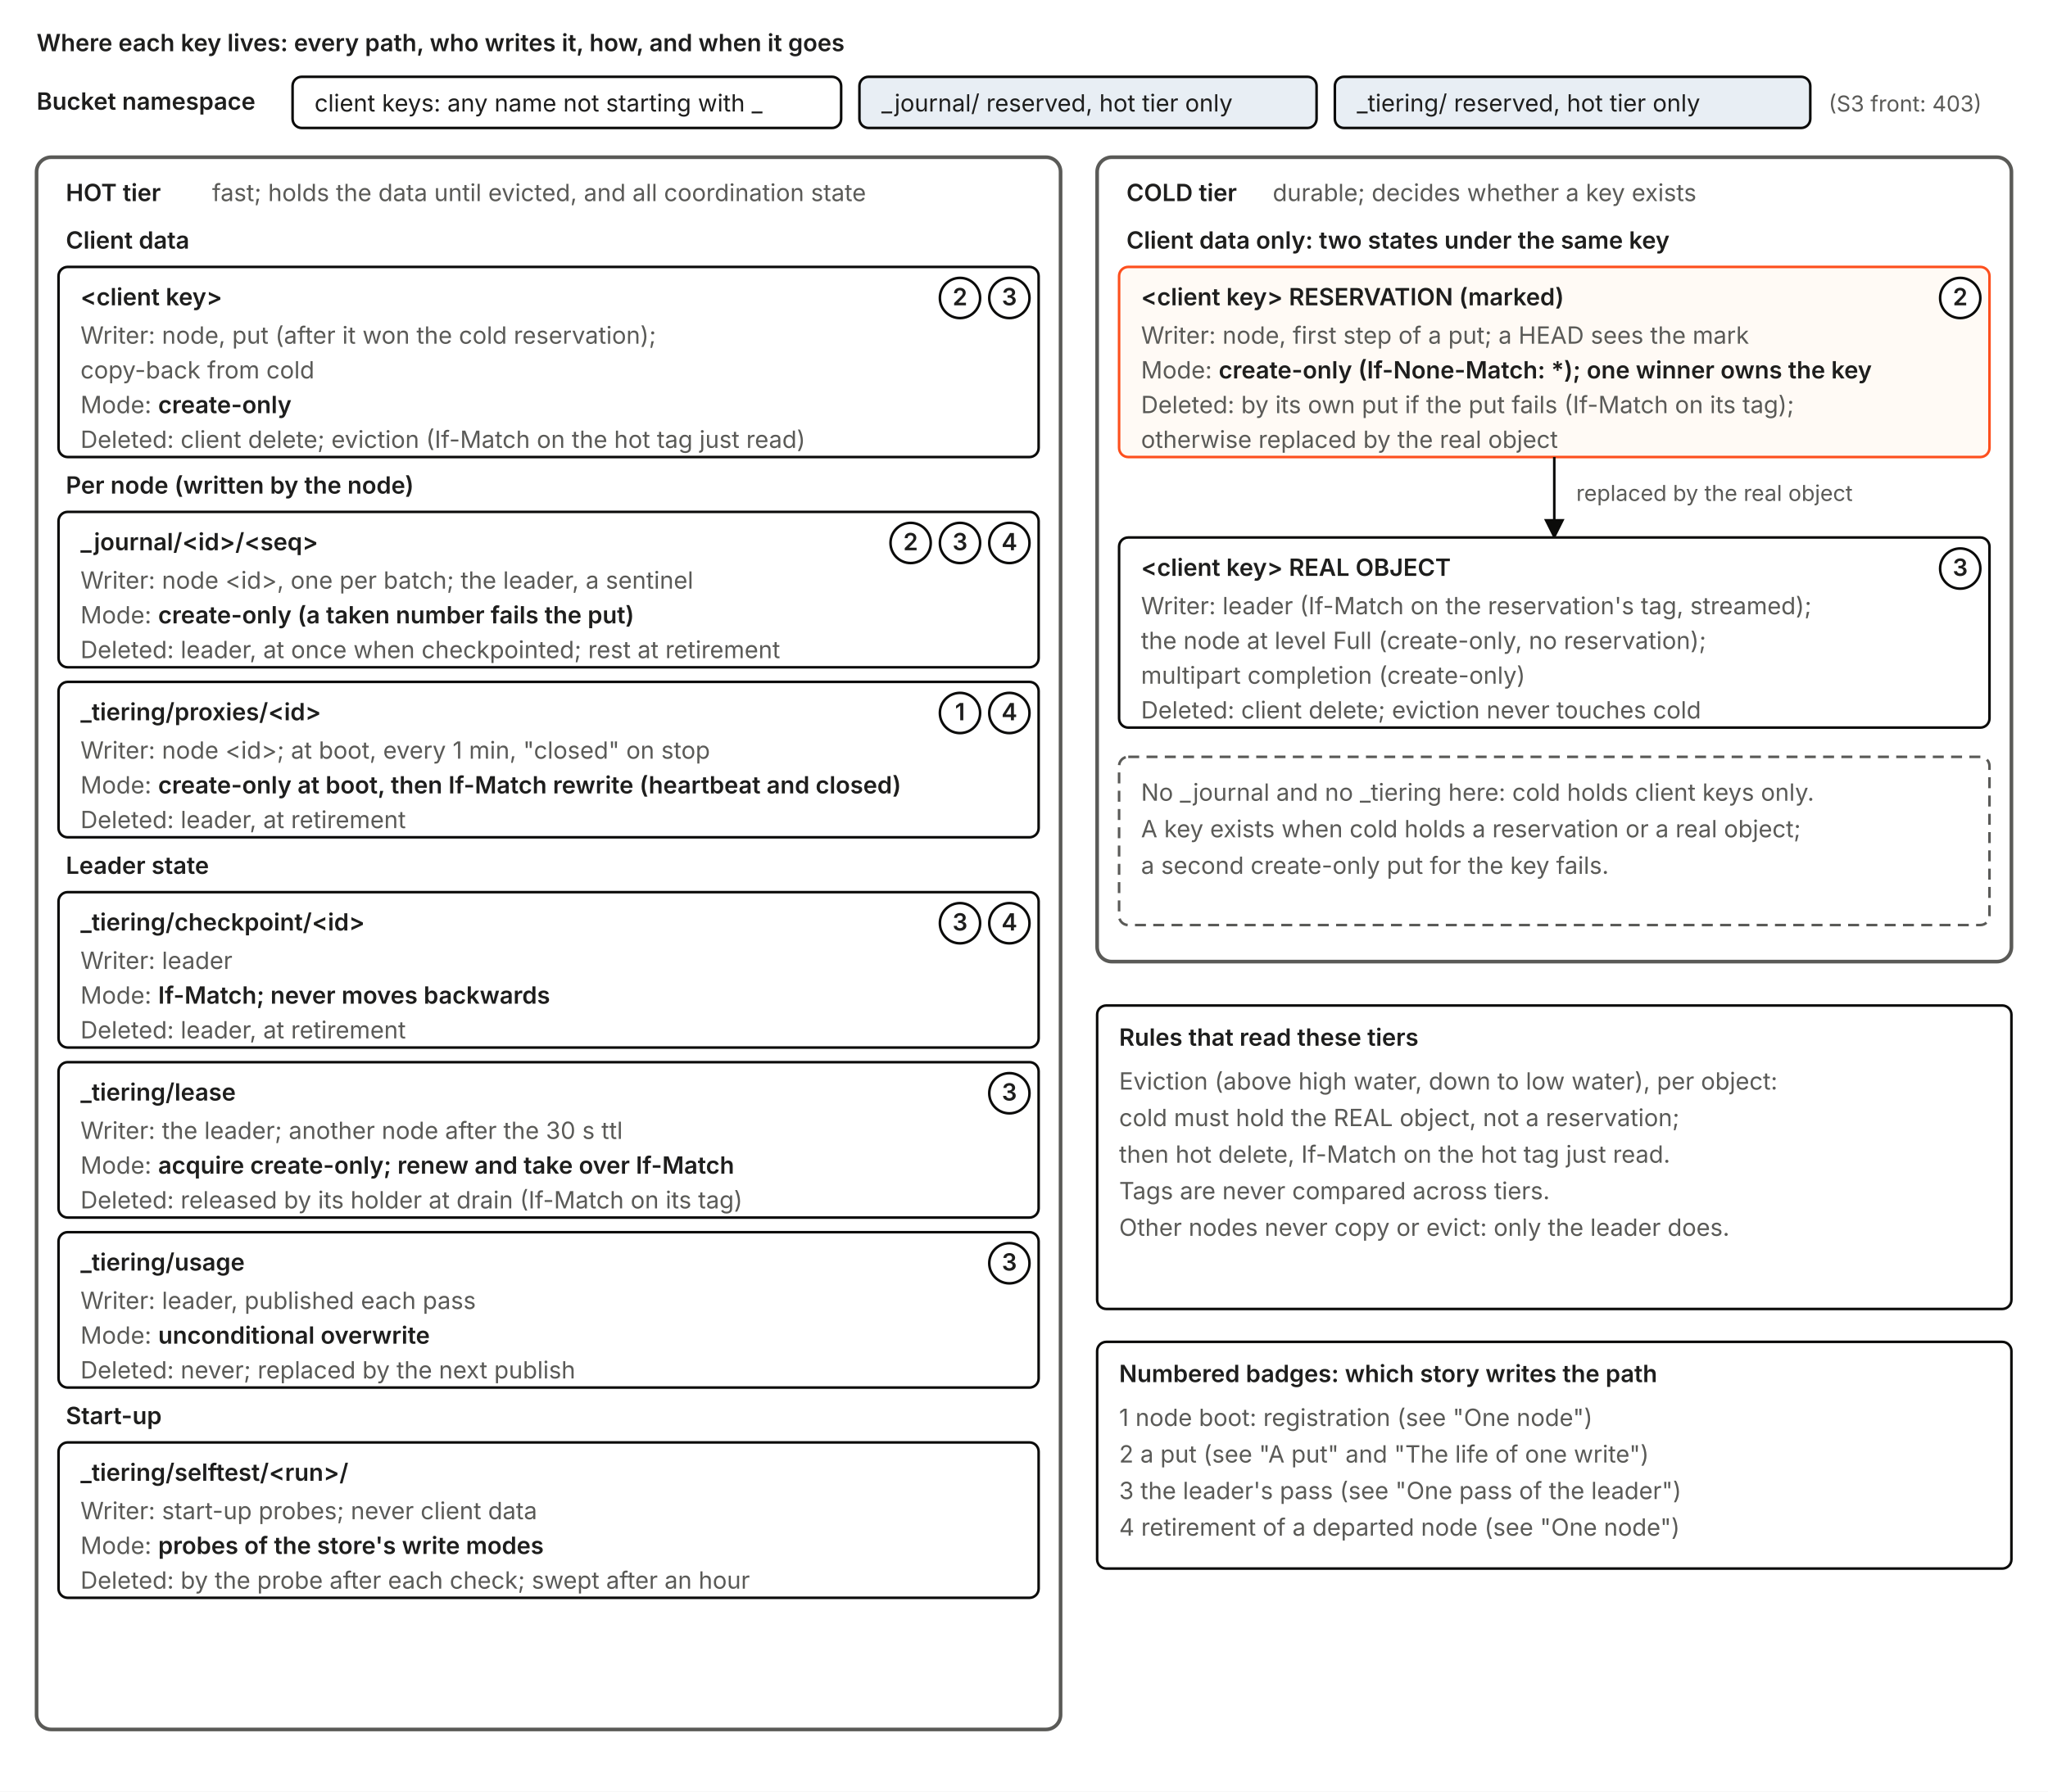
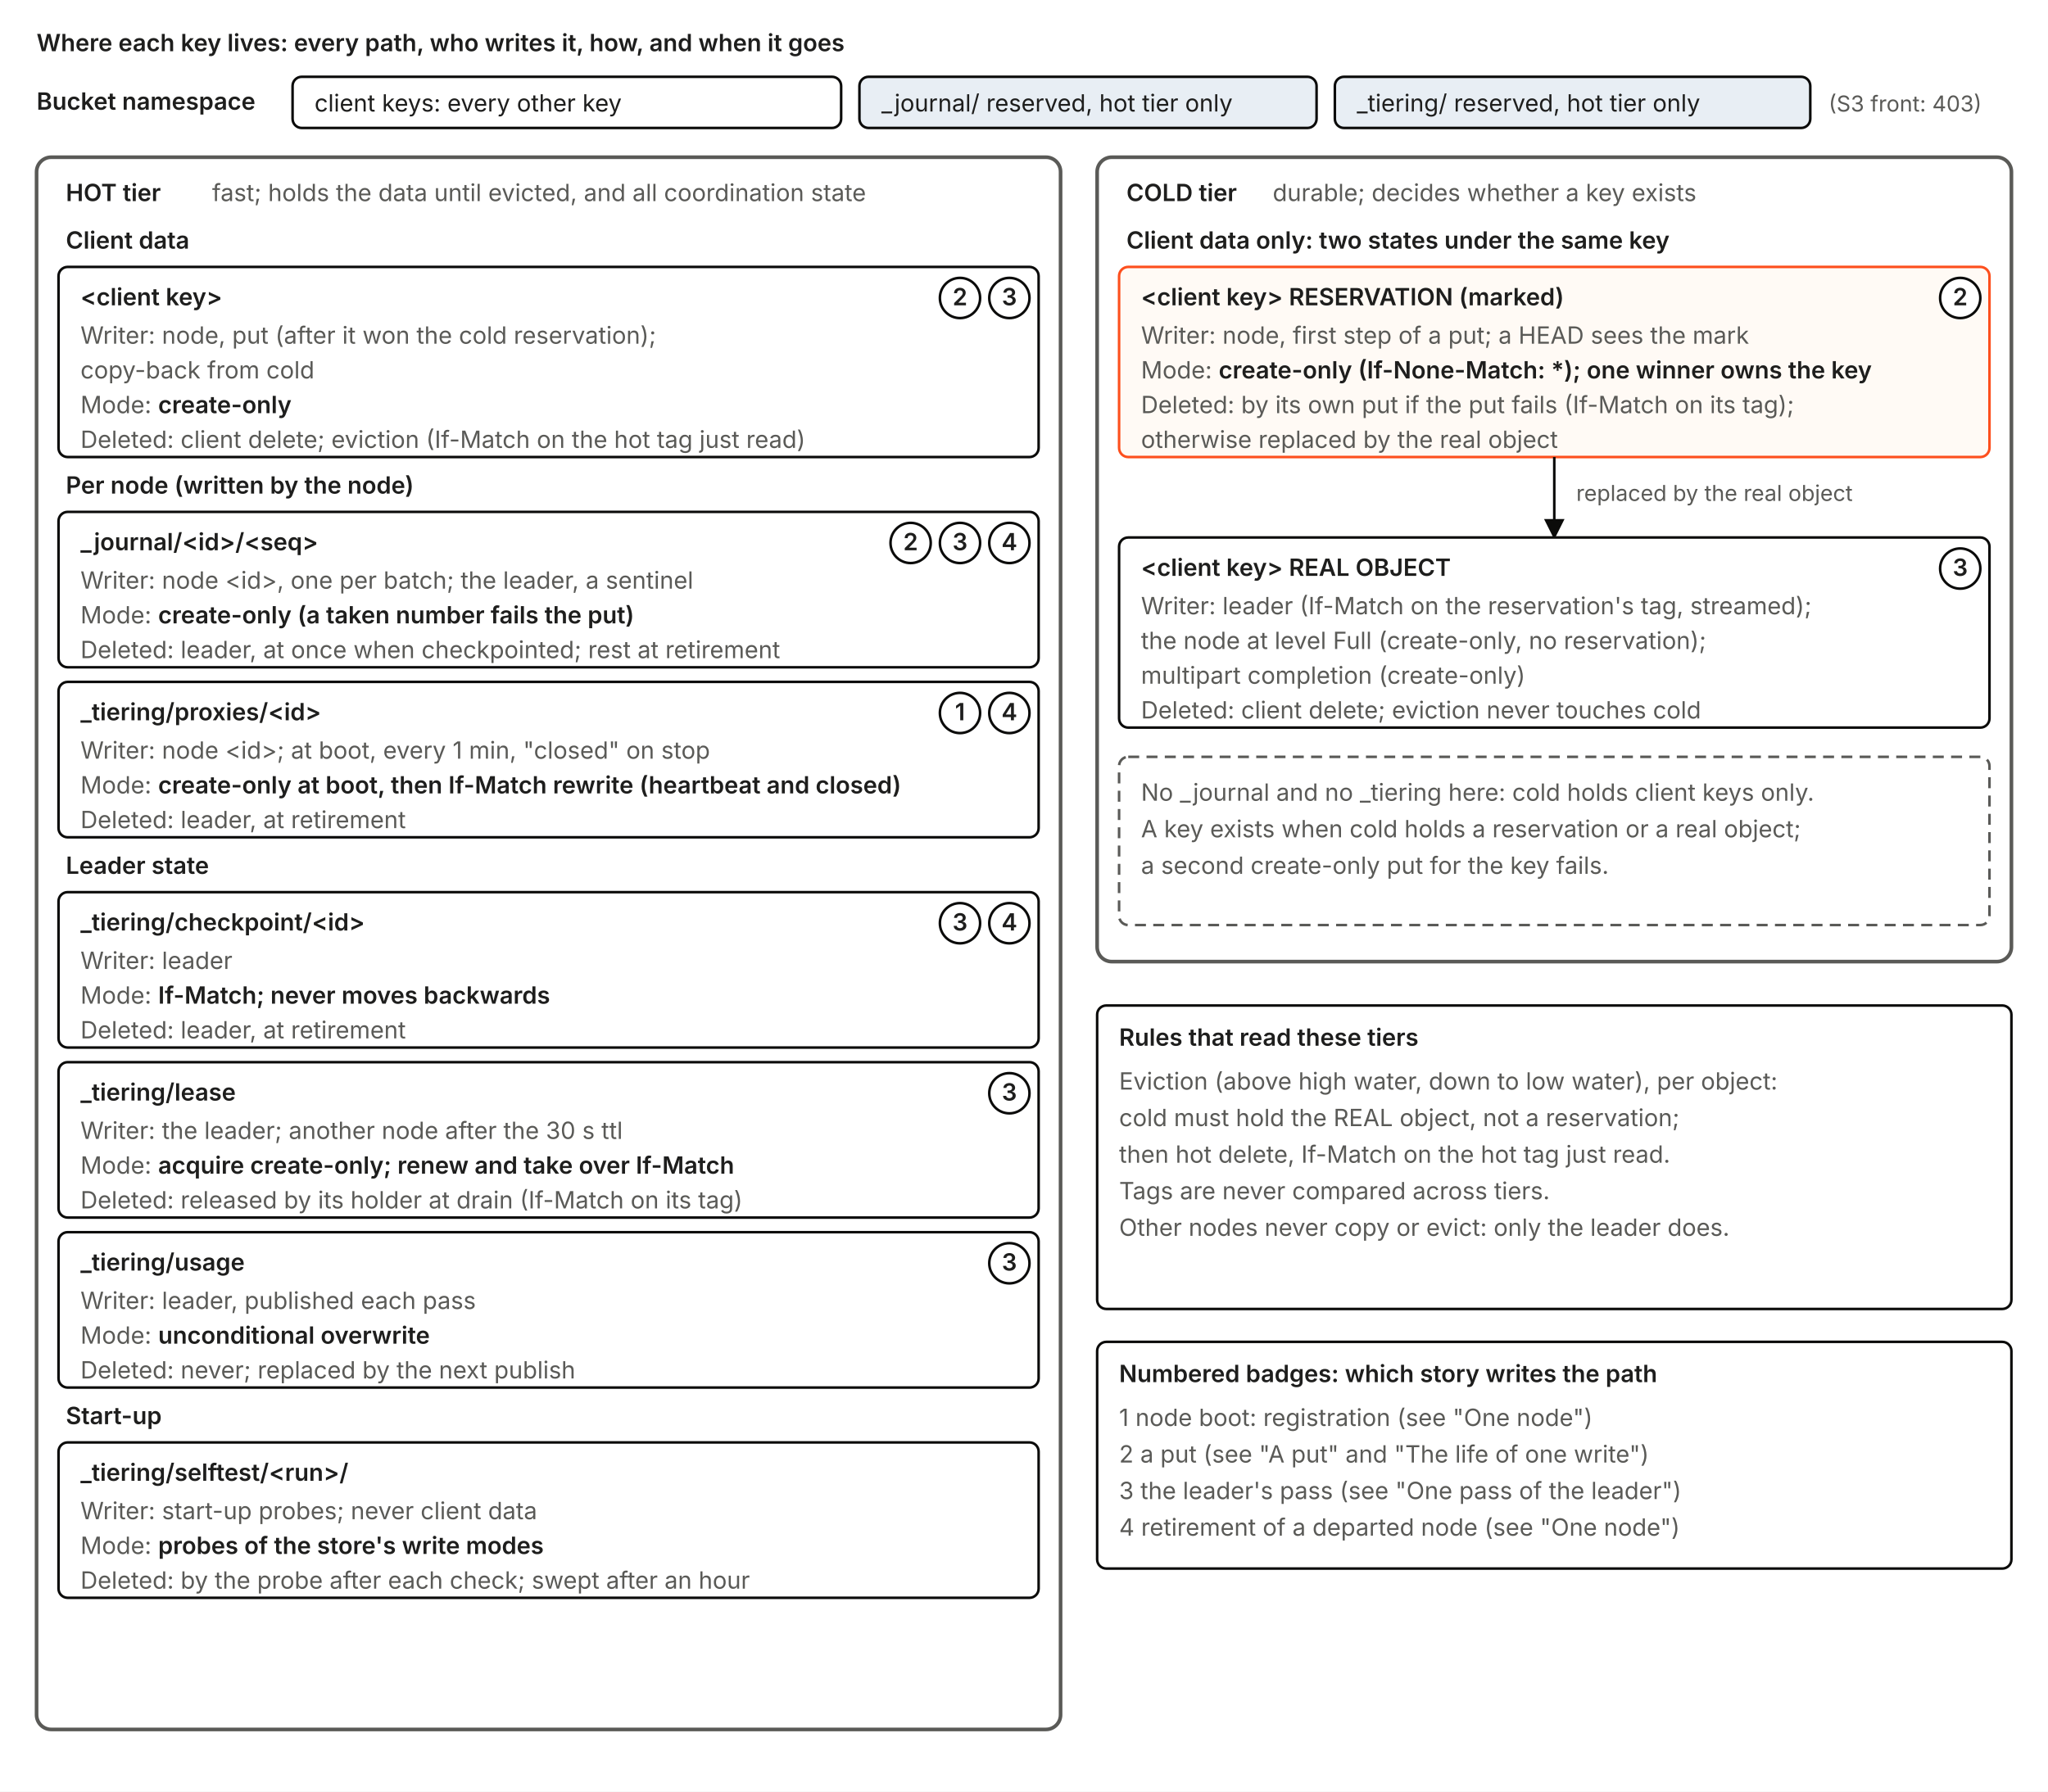
<svg xmlns="http://www.w3.org/2000/svg" viewBox="0 0 1120 980" width="1120" height="980" role="img" aria-label="Every key path in the hot tier and the cold tier grouped by client data, per-node state, leader state and start-up probes, with who writes it, the write mode and when it is deleted. The cold tier holds reservations and real objects beside each other under the client key.">
  <defs>
    <marker id="store-paths-ak" viewBox="0 0 10 10" refX="9" refY="5" markerWidth="8" markerHeight="8" orient="auto">
      <path d="M0,0 L10,5 L0,10 z" fill="#0B0B0A" />
    </marker>
    <marker id="store-paths-ao" viewBox="0 0 10 10" refX="9" refY="5" markerWidth="8" markerHeight="8" orient="auto">
      <path d="M0,0 L10,5 L0,10 z" fill="#FD4F1D" />
    </marker>
  </defs>
  <style>
.box{fill:#FFFFFF;stroke:#0B0B0A;stroke-width:1.4}
.box-b{fill:#E8EEF4;stroke:#0B0B0A;stroke-width:1.4}
.box-o{fill:#FFFAF5;stroke:#FD4F1D;stroke-width:1.4}
.box-t{fill:none;stroke:#FD4F1D;stroke-width:2}
.box-p{fill:none;stroke:#5A5A57;stroke-width:1.4;stroke-dasharray:6 4}
.ln{stroke:#0B0B0A;fill:none;stroke-width:1.4}
.ln-d{stroke:#0B0B0A;fill:none;stroke-width:1.4;stroke-dasharray:6 4}
.ln-o{stroke:#FD4F1D;fill:none;stroke-width:1.6}
.ln-od{stroke:#FD4F1D;fill:none;stroke-width:1.6;stroke-dasharray:6 4}
text{fill:#1E1E1D;font-family:system-ui,-apple-system,'Segoe UI',sans-serif;font-size:13px}
.b{font-weight:600}
.t-m{fill:#5A5A57;font-size:12px}
.t-n{fill:#5A5A57;font-size:13px}
.lbl{paint-order:stroke;stroke:#FFFFFF;stroke-width:4px;stroke-linejoin:round}
</style>
  <rect x="0" y="0" width="1120" height="980" fill="#FFFFFF" />
  <text x="20" y="28" class="b" font-size="16">Where each key lives: every path, who writes it, how, and when it goes</text>
  <text x="20" y="60" class="b">Bucket namespace</text>
  <rect x="160" y="42" width="300" height="28" rx="5" class="box" />
-   <text x="172" y="61">client keys: any name not starting with _</text>
+   <text x="172" y="61">client keys: every other key</text>
  <rect x="470" y="42" width="250" height="28" rx="5" class="box-b" />
  <text x="482" y="61">_journal/  reserved, hot tier only</text>
  <rect x="730" y="42" width="260" height="28" rx="5" class="box-b" />
  <text x="742" y="61">_tiering/  reserved, hot tier only</text>
  <text x="1000" y="61" class="t-m">(S3 front: 403)</text>
  <rect x="20" y="86" width="560" height="860" rx="8" fill="none" stroke="#5A5A57" stroke-width="2" />
  <text x="36" y="110" class="b" font-size="15">HOT tier</text>
  <text x="116" y="110" class="t-n">fast; holds the data until evicted, and all coordination state</text>
  <text x="36" y="136" class="b">Client data</text>
  <rect x="32" y="146" width="536" height="104" rx="5" class="box" />
  <text x="44" y="167" class="b">&lt;client key&gt;</text>
  <text x="44" y="188" class="t-n">Writer: node, put (after it won the cold reservation);</text>
  <text x="44" y="207" class="t-n">copy-back from cold</text>
  <text x="44" y="226" class="t-n">Mode: <tspan class="b" style="fill:#1E1E1D">create-only</tspan>
  </text>
  <text x="44" y="245" class="t-n">Deleted: client delete; eviction (If-Match on the hot tag just read)</text>
  <circle cx="552" cy="163" r="11" fill="#FFFFFF" stroke="#0B0B0A" stroke-width="1.4" />
  <text x="552" y="167" class="b" text-anchor="middle" font-size="12">3</text>
  <circle cx="525" cy="163" r="11" fill="#FFFFFF" stroke="#0B0B0A" stroke-width="1.4" />
  <text x="525" y="167" class="b" text-anchor="middle" font-size="12">2</text>
  <text x="36" y="270" class="b">Per node (written by the node)</text>
  <rect x="32" y="280" width="536" height="85" rx="5" class="box" />
  <text x="44" y="301" class="b">_journal/&lt;id&gt;/&lt;seq&gt;</text>
  <text x="44" y="322" class="t-n">Writer: node &lt;id&gt;, one per batch; the leader, a sentinel</text>
  <text x="44" y="341" class="t-n">Mode: <tspan class="b" style="fill:#1E1E1D">create-only (a taken number fails the put)</tspan>
  </text>
  <text x="44" y="360" class="t-n">Deleted: leader, at once when checkpointed; rest at retirement</text>
  <circle cx="552" cy="297" r="11" fill="#FFFFFF" stroke="#0B0B0A" stroke-width="1.4" />
  <text x="552" y="301" class="b" text-anchor="middle" font-size="12">4</text>
  <circle cx="525" cy="297" r="11" fill="#FFFFFF" stroke="#0B0B0A" stroke-width="1.4" />
  <text x="525" y="301" class="b" text-anchor="middle" font-size="12">3</text>
  <circle cx="498" cy="297" r="11" fill="#FFFFFF" stroke="#0B0B0A" stroke-width="1.4" />
  <text x="498" y="301" class="b" text-anchor="middle" font-size="12">2</text>
  <rect x="32" y="373" width="536" height="85" rx="5" class="box" />
  <text x="44" y="394" class="b">_tiering/proxies/&lt;id&gt;</text>
  <text x="44" y="415" class="t-n">Writer: node &lt;id&gt;; at boot, every 1 min, "closed" on stop</text>
  <text x="44" y="434" class="t-n">Mode: <tspan class="b" style="fill:#1E1E1D">create-only at boot, then If-Match rewrite (heartbeat and closed)</tspan>
  </text>
  <text x="44" y="453" class="t-n">Deleted: leader, at retirement</text>
  <circle cx="552" cy="390" r="11" fill="#FFFFFF" stroke="#0B0B0A" stroke-width="1.4" />
  <text x="552" y="394" class="b" text-anchor="middle" font-size="12">4</text>
  <circle cx="525" cy="390" r="11" fill="#FFFFFF" stroke="#0B0B0A" stroke-width="1.4" />
  <text x="525" y="394" class="b" text-anchor="middle" font-size="12">1</text>
  <text x="36" y="478" class="b">Leader state</text>
  <rect x="32" y="488" width="536" height="85" rx="5" class="box" />
  <text x="44" y="509" class="b">_tiering/checkpoint/&lt;id&gt;</text>
  <text x="44" y="530" class="t-n">Writer: leader</text>
  <text x="44" y="549" class="t-n">Mode: <tspan class="b" style="fill:#1E1E1D">If-Match; never moves backwards</tspan>
  </text>
  <text x="44" y="568" class="t-n">Deleted: leader, at retirement</text>
  <circle cx="552" cy="505" r="11" fill="#FFFFFF" stroke="#0B0B0A" stroke-width="1.4" />
  <text x="552" y="509" class="b" text-anchor="middle" font-size="12">4</text>
  <circle cx="525" cy="505" r="11" fill="#FFFFFF" stroke="#0B0B0A" stroke-width="1.4" />
  <text x="525" y="509" class="b" text-anchor="middle" font-size="12">3</text>
  <rect x="32" y="581" width="536" height="85" rx="5" class="box" />
  <text x="44" y="602" class="b">_tiering/lease</text>
  <text x="44" y="623" class="t-n">Writer: the leader; another node after the 30 s ttl</text>
  <text x="44" y="642" class="t-n">Mode: <tspan class="b" style="fill:#1E1E1D">acquire create-only; renew and take over If-Match</tspan>
  </text>
  <text x="44" y="661" class="t-n">Deleted: released by its holder at drain (If-Match on its tag)</text>
  <circle cx="552" cy="598" r="11" fill="#FFFFFF" stroke="#0B0B0A" stroke-width="1.4" />
  <text x="552" y="602" class="b" text-anchor="middle" font-size="12">3</text>
  <rect x="32" y="674" width="536" height="85" rx="5" class="box" />
  <text x="44" y="695" class="b">_tiering/usage</text>
  <text x="44" y="716" class="t-n">Writer: leader, published each pass</text>
  <text x="44" y="735" class="t-n">Mode: <tspan class="b" style="fill:#1E1E1D">unconditional overwrite</tspan>
  </text>
  <text x="44" y="754" class="t-n">Deleted: never; replaced by the next publish</text>
  <circle cx="552" cy="691" r="11" fill="#FFFFFF" stroke="#0B0B0A" stroke-width="1.4" />
  <text x="552" y="695" class="b" text-anchor="middle" font-size="12">3</text>
  <text x="36" y="779" class="b">Start-up</text>
  <rect x="32" y="789" width="536" height="85" rx="5" class="box" />
  <text x="44" y="810" class="b">_tiering/selftest/&lt;run&gt;/</text>
  <text x="44" y="831" class="t-n">Writer: start-up probes; never client data</text>
  <text x="44" y="850" class="t-n">Mode: <tspan class="b" style="fill:#1E1E1D">probes of the store's write modes</tspan>
  </text>
  <text x="44" y="869" class="t-n">Deleted: by the probe after each check; swept after an hour</text>
  <rect x="600" y="86" width="500" height="440" rx="8" fill="none" stroke="#5A5A57" stroke-width="2" />
  <text x="616" y="110" class="b" font-size="15">COLD tier</text>
  <text x="696" y="110" class="t-n">durable; decides whether a key exists</text>
  <text x="616" y="136" class="b">Client data only: two states under the same key</text>
  <rect x="612" y="146" width="476" height="104" rx="5" class="box-o" />
  <text x="624" y="167" class="b">&lt;client key&gt;  RESERVATION (marked)</text>
  <text x="624" y="188" class="t-n">Writer: node, first step of a put; a HEAD sees the mark</text>
  <text x="624" y="207" class="t-n">Mode: <tspan class="b" style="fill:#1E1E1D">create-only (If-None-Match: *); one winner owns the key</tspan>
  </text>
  <text x="624" y="226" class="t-n">Deleted: by its own put if the put fails (If-Match on its tag);</text>
  <text x="624" y="245" class="t-n">otherwise replaced by the real object</text>
  <circle cx="1072" cy="163" r="11" fill="#FFFFFF" stroke="#0B0B0A" stroke-width="1.4" />
  <text x="1072" y="167" class="b" text-anchor="middle" font-size="12">2</text>
  <line x1="850" y1="250" x2="850" y2="294" class="ln" marker-end="url(#store-paths-ak)" />
  <text x="862" y="274" class="t-m lbl">replaced by the real object</text>
  <rect x="612" y="294" width="476" height="104" rx="5" class="box" />
  <text x="624" y="315" class="b">&lt;client key&gt;  REAL OBJECT</text>
  <text x="624" y="336" class="t-n">Writer: leader (If-Match on the reservation's tag, streamed);</text>
  <text x="624" y="355" class="t-n">the node at level Full (create-only, no reservation);</text>
  <text x="624" y="374" class="t-n">multipart completion (create-only)</text>
  <text x="624" y="393" class="t-n">Deleted: client delete; eviction never touches cold</text>
  <circle cx="1072" cy="311" r="11" fill="#FFFFFF" stroke="#0B0B0A" stroke-width="1.4" />
  <text x="1072" y="315" class="b" text-anchor="middle" font-size="12">3</text>
  <rect x="612" y="414" width="476" height="92" rx="5" class="box-p" />
  <text x="624" y="438" class="t-n">No _journal and no _tiering here: cold holds client keys only.</text>
  <text x="624" y="458" class="t-n">A key exists when cold holds a reservation or a real object;</text>
  <text x="624" y="478" class="t-n">a second create-only put for the key fails.</text>
  <rect x="600" y="550" width="500" height="166" rx="5" class="box" />
  <text x="612" y="572" class="b">Rules that read these tiers</text>
  <text x="612" y="596" class="t-n">Eviction (above high water, down to low water), per object:</text>
  <text x="612" y="616" class="t-n">cold must hold the REAL object, not a reservation;</text>
  <text x="612" y="636" class="t-n">then hot delete, If-Match on the hot tag just read.</text>
  <text x="612" y="656" class="t-n">Tags are never compared across tiers.</text>
  <text x="612" y="676" class="t-n">Other nodes never copy or evict: only the leader does.</text>
  <rect x="600" y="734" width="500" height="124" rx="5" class="box" />
  <text x="612" y="756" class="b">Numbered badges: which story writes the path</text>
  <text x="612" y="780" class="t-n">1  node boot: registration (see "One node")</text>
  <text x="612" y="800" class="t-n">2  a put (see "A put" and "The life of one write")</text>
  <text x="612" y="820" class="t-n">3  the leader's pass (see "One pass of the leader")</text>
  <text x="612" y="840" class="t-n">4  retirement of a departed node (see "One node")</text>
</svg>
